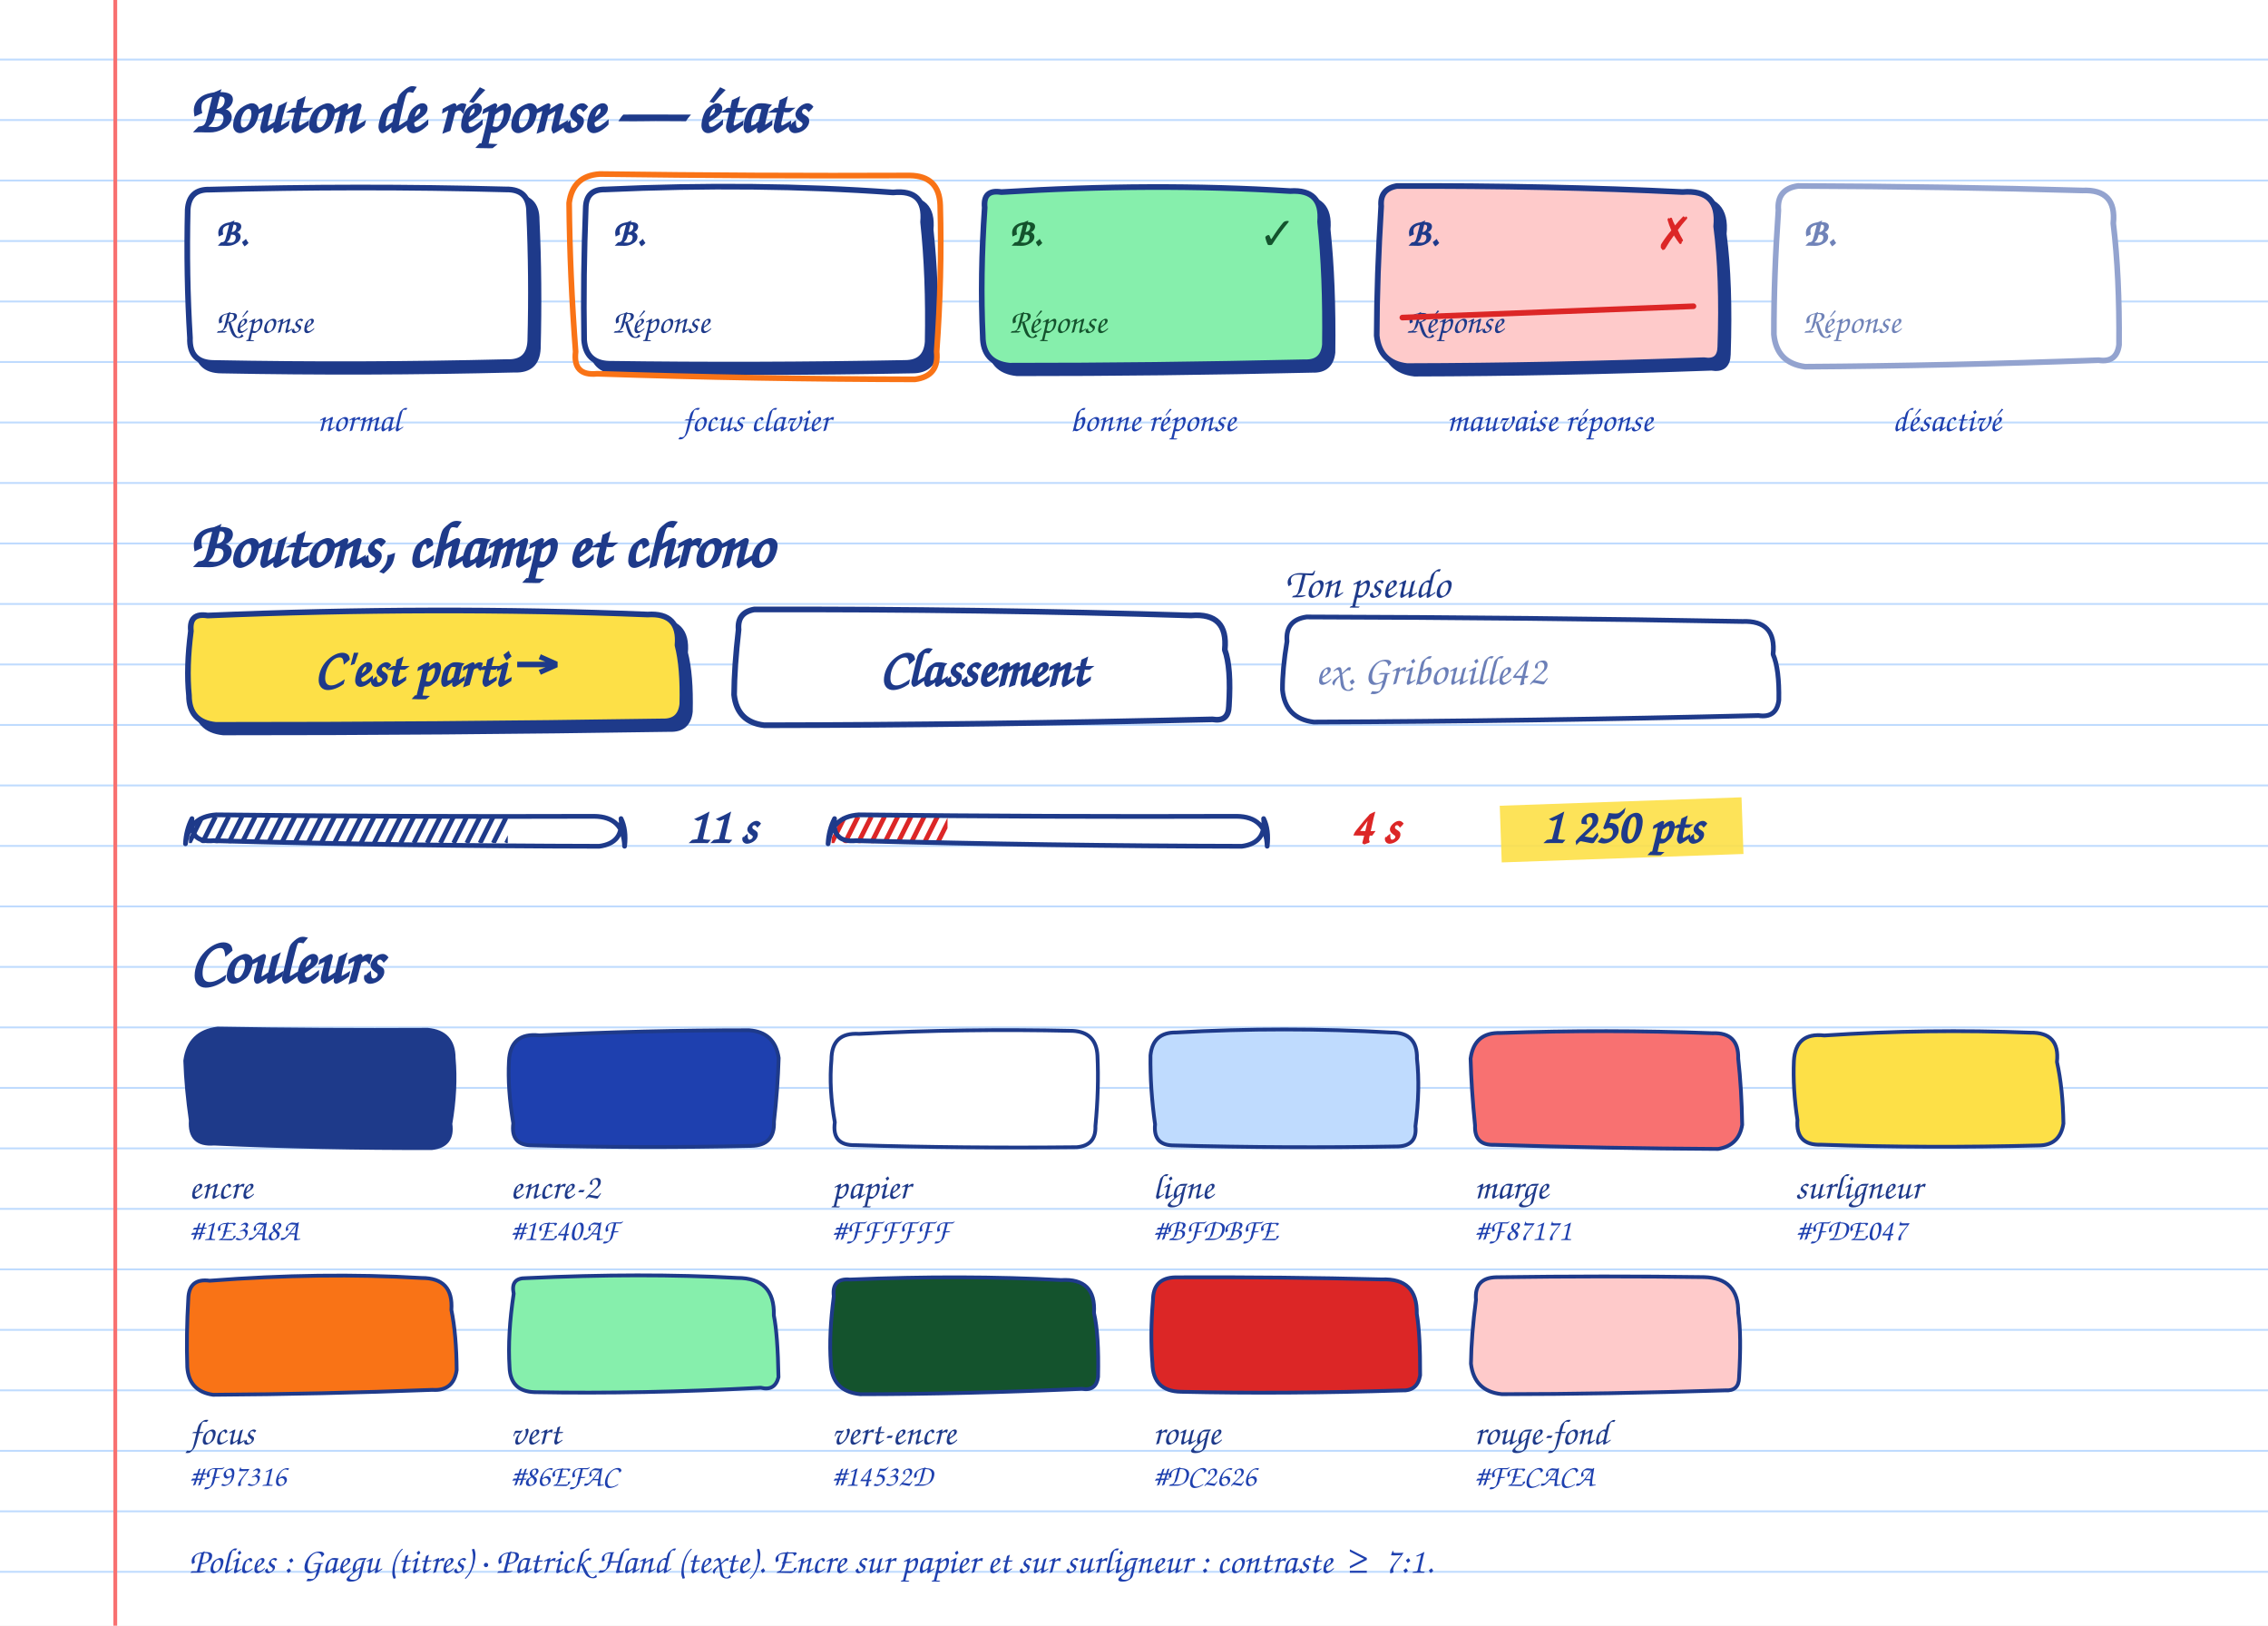
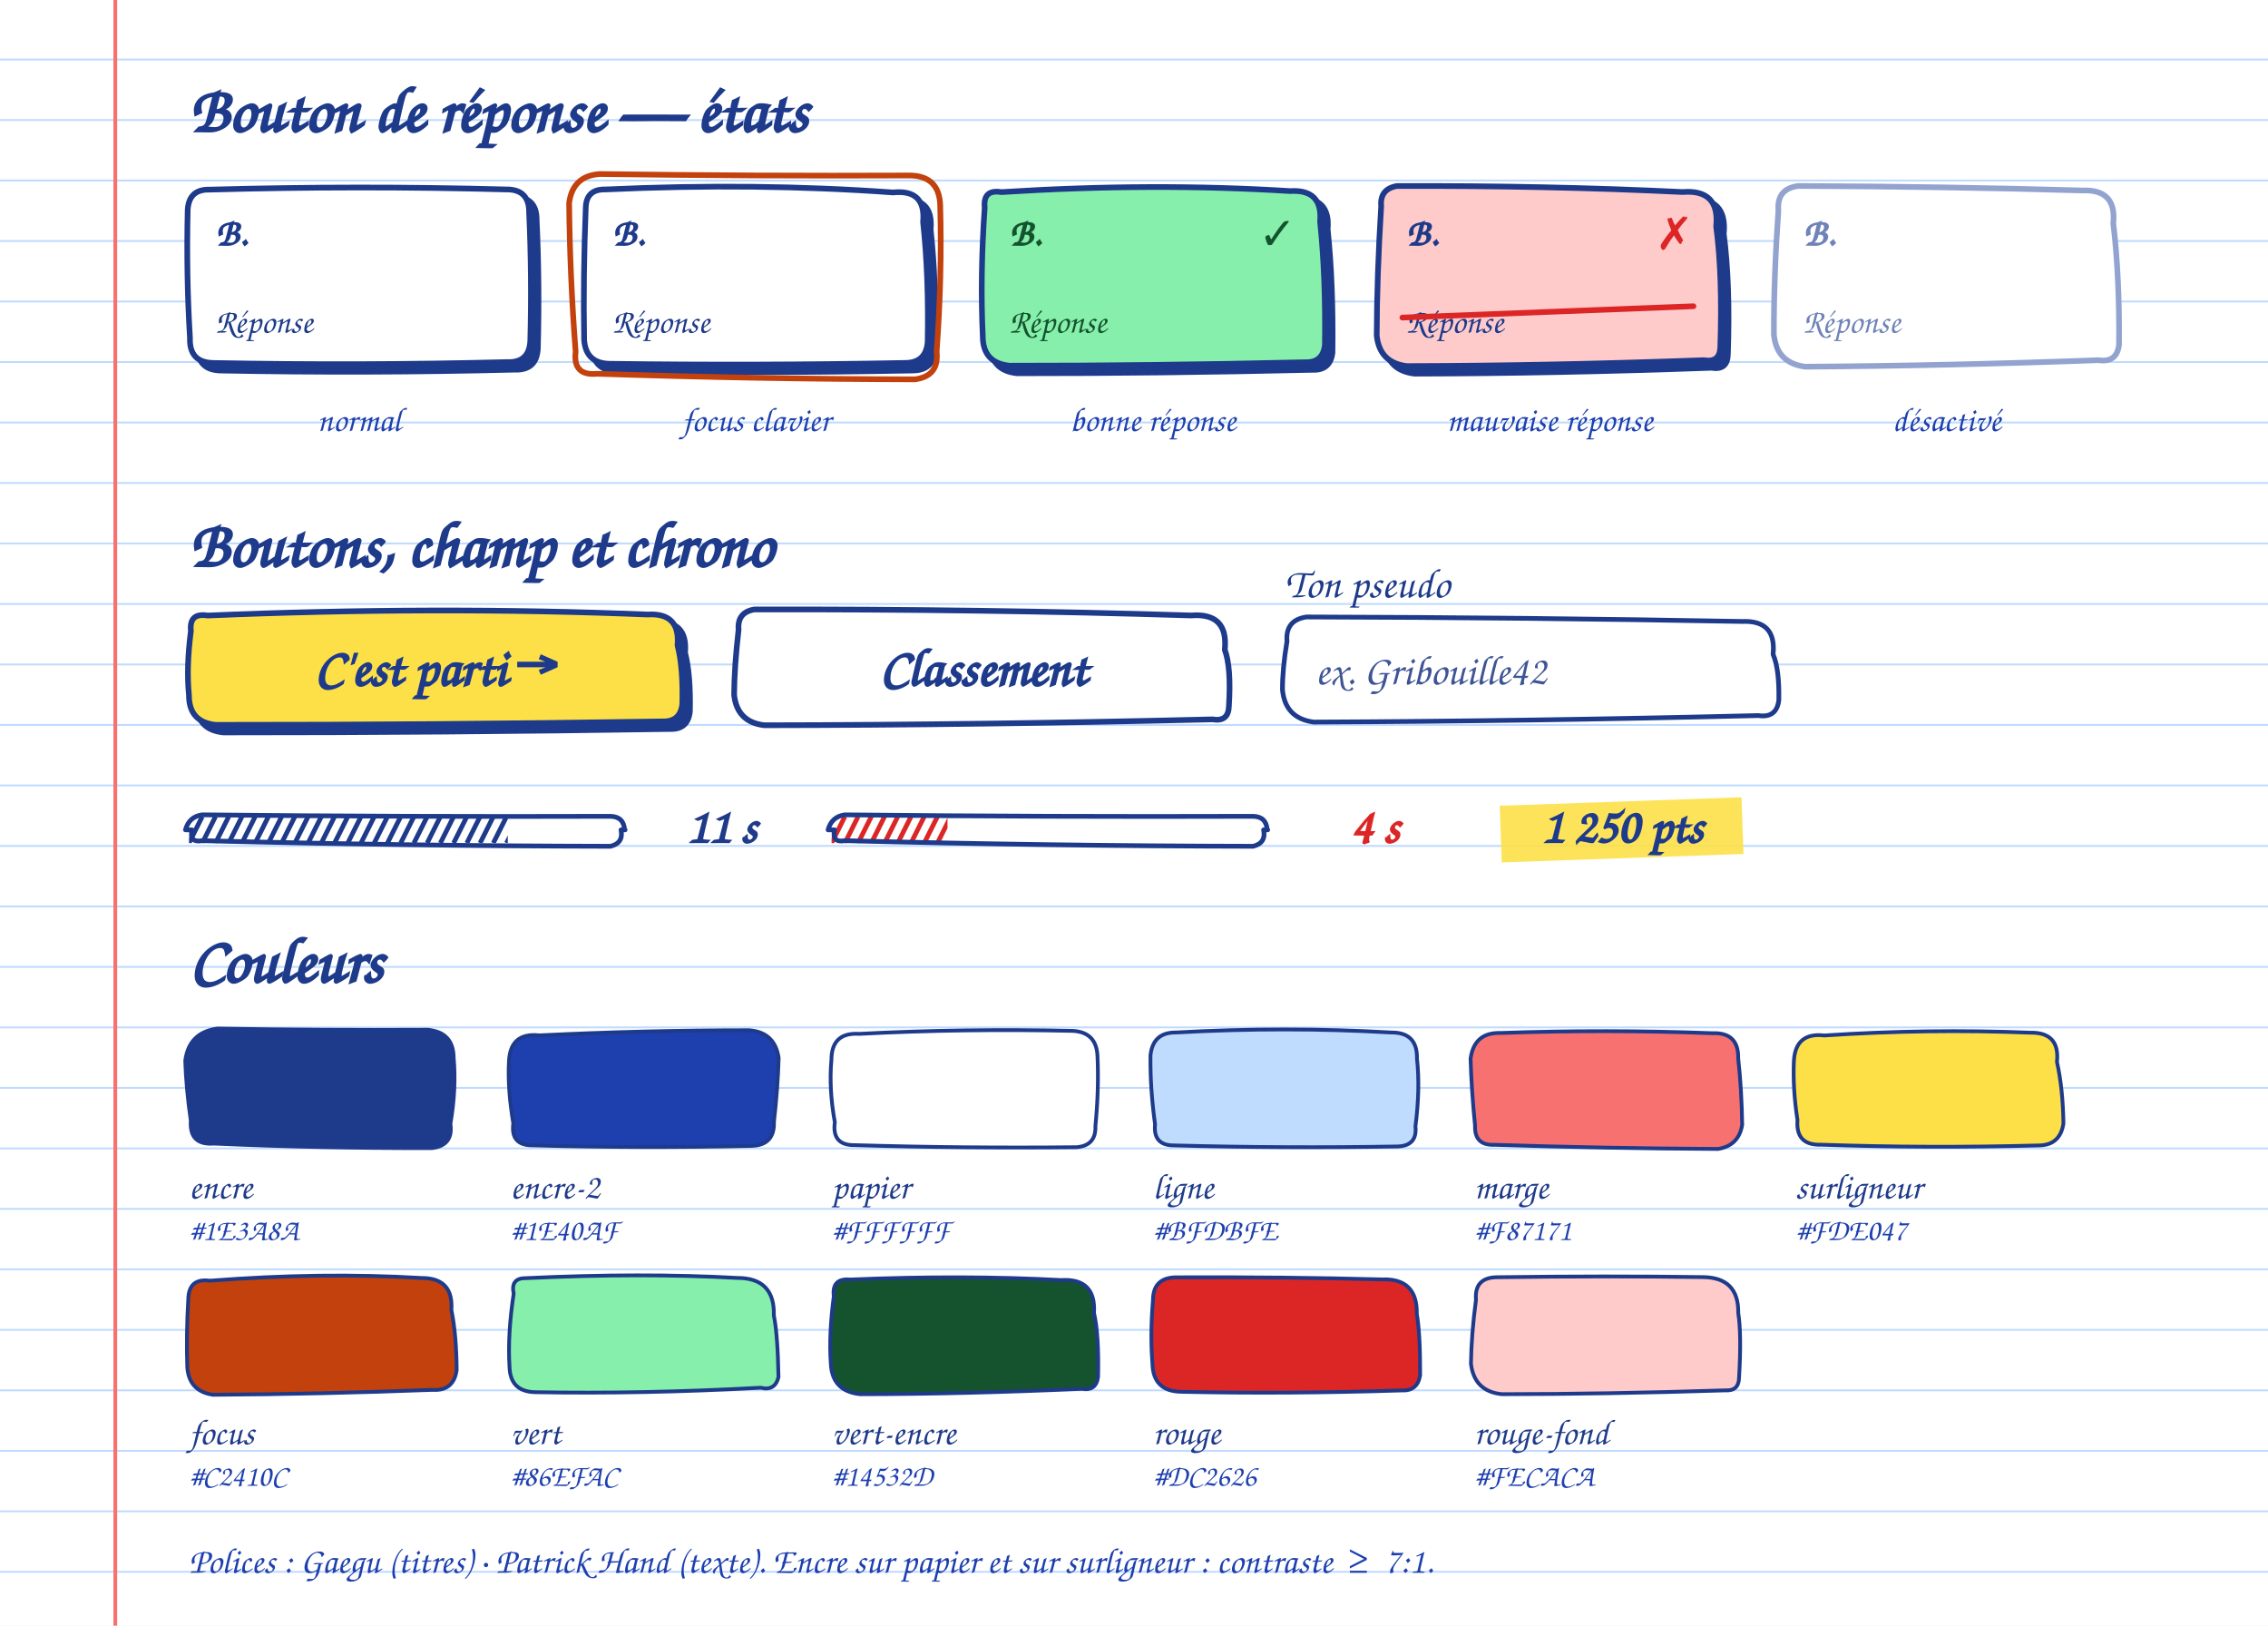
<svg xmlns="http://www.w3.org/2000/svg" width="1200" height="860" viewBox="0 0 1200 860">
  <g id="Composants et tokens">
    <g id="Papier ligné">
      <rect x="0" y="0" width="1200" height="860" fill="#FFFFFF" />
      <rect x="0" y="31" width="1200" height="1" fill="#BFDBFE" />
      <rect x="0" y="63" width="1200" height="1" fill="#BFDBFE" />
      <rect x="0" y="95" width="1200" height="1" fill="#BFDBFE" />
      <rect x="0" y="127" width="1200" height="1" fill="#BFDBFE" />
      <rect x="0" y="159" width="1200" height="1" fill="#BFDBFE" />
      <rect x="0" y="191" width="1200" height="1" fill="#BFDBFE" />
      <rect x="0" y="223" width="1200" height="1" fill="#BFDBFE" />
      <rect x="0" y="255" width="1200" height="1" fill="#BFDBFE" />
      <rect x="0" y="287" width="1200" height="1" fill="#BFDBFE" />
      <rect x="0" y="319" width="1200" height="1" fill="#BFDBFE" />
      <rect x="0" y="351" width="1200" height="1" fill="#BFDBFE" />
      <rect x="0" y="383" width="1200" height="1" fill="#BFDBFE" />
      <rect x="0" y="415" width="1200" height="1" fill="#BFDBFE" />
      <rect x="0" y="447" width="1200" height="1" fill="#BFDBFE" />
      <rect x="0" y="479" width="1200" height="1" fill="#BFDBFE" />
      <rect x="0" y="511" width="1200" height="1" fill="#BFDBFE" />
      <rect x="0" y="543" width="1200" height="1" fill="#BFDBFE" />
      <rect x="0" y="575" width="1200" height="1" fill="#BFDBFE" />
      <rect x="0" y="607" width="1200" height="1" fill="#BFDBFE" />
      <rect x="0" y="639" width="1200" height="1" fill="#BFDBFE" />
      <rect x="0" y="671" width="1200" height="1" fill="#BFDBFE" />
      <rect x="0" y="703" width="1200" height="1" fill="#BFDBFE" />
      <rect x="0" y="735" width="1200" height="1" fill="#BFDBFE" />
      <rect x="0" y="767" width="1200" height="1" fill="#BFDBFE" />
      <rect x="0" y="799" width="1200" height="1" fill="#BFDBFE" />
      <rect x="0" y="831" width="1200" height="1" fill="#BFDBFE" />
      <rect x="60" y="0" width="2" height="860" fill="#F87171" />
    </g>
    <text x="100" y="70" font-family="Gaegu, Patrick Hand, cursive" font-size="34" font-weight="700" fill="#1E3A8A" text-anchor="start">Bouton de réponse — états</text>
    <g id="Réponse B (normal)">
      <path d="M114.96 104.311 Q194 102.132 271.704 104.215 Q284 104 283.946 116.296 Q285.5 150 284.571 184.32 Q284 196 272.32 195.546 Q194 197.5 117.302 196.017 Q104 196 104.514 182.698 Q102.5 150 103.312 114.96 Q104 104 114.96 104.311 Z" fill="#1E3A8A" stroke="#1E3A8A" stroke-width="3" stroke-linejoin="round" />
      <path d="M110.96 100.311 Q190 98.132 267.704 100.215 Q280 100 279.946 112.296 Q281.5 146 280.571 180.32 Q280 192 268.32 191.546 Q190 193.5 113.302 192.017 Q100 192 100.514 178.698 Q98.5 146 99.312 110.96 Q100 100 110.96 100.311 Z" fill="#FFFFFF" stroke="#1E3A8A" stroke-width="3" stroke-linejoin="round" />
      <text x="114" y="130" font-family="Gaegu, Patrick Hand, cursive" font-size="20" font-weight="700" fill="#1E3A8A" text-anchor="start">B.</text>
      <text x="114" y="176" font-family="Patrick Hand, Gaegu, cursive" font-size="18" font-weight="400" fill="#1E3A8A" text-anchor="start">Réponse</text>
    </g>
    <text x="190" y="228" font-family="Patrick Hand, Gaegu, cursive" font-size="18" font-weight="400" fill="#1E40AF" text-anchor="middle">normal</text>
-     <g id="Réponse B (focus)">
+     <g id="Réponse B (focus clavier)">
      <path d="M324.258 104.223 Q404 100.572 476.543 105.809 Q494 104 492.406 121.457 Q495.5 150 494.831 184.814 Q494 196 482.814 195.993 Q404 197.5 326.155 196.426 Q314 196 313.066 183.845 Q312.5 150 313.91 114.258 Q314 104 324.258 104.223 Z" fill="#1E3A8A" stroke="#1E3A8A" stroke-width="3" stroke-linejoin="round" />
      <path d="M320.258 100.223 Q400 96.572 472.543 101.809 Q490 100 488.406 117.457 Q491.5 146 490.831 180.814 Q490 192 478.814 191.993 Q400 193.5 322.155 192.426 Q310 192 309.066 179.845 Q308.5 146 309.91 110.258 Q310 100 320.258 100.223 Z" fill="#FFFFFF" stroke="#1E3A8A" stroke-width="3" stroke-linejoin="round" />
-       <path d="M317.369 92.055 Q400 93.189 481.336 92.83 Q497 93 497.465 108.664 Q498.5 146 495.584 186.036 Q497 199 484.036 200.685 Q400 200.5 315.948 197.713 Q303 199 304.565 186.052 Q301.5 146 301.13 107.369 Q303 93 317.369 92.055 Z" fill="none" stroke="#F97316" stroke-width="3" stroke-linejoin="round" />
+       <path d="M317.369 92.055 Q400 93.189 481.336 92.83 Q497 93 497.465 108.664 Q498.5 146 495.584 186.036 Q497 199 484.036 200.685 Q400 200.5 315.948 197.713 Q303 199 304.565 186.052 Q301.5 146 301.13 107.369 Q303 93 317.369 92.055 Z" fill="none" stroke="#C2410C" stroke-width="3" stroke-linejoin="round" />
      <text x="324" y="130" font-family="Gaegu, Patrick Hand, cursive" font-size="20" font-weight="700" fill="#1E3A8A" text-anchor="start">B.</text>
      <text x="324" y="176" font-family="Patrick Hand, Gaegu, cursive" font-size="18" font-weight="400" fill="#1E3A8A" text-anchor="start">Réponse</text>
    </g>
    <text x="400" y="228" font-family="Patrick Hand, Gaegu, cursive" font-size="18" font-weight="400" fill="#1E40AF" text-anchor="middle">focus clavier</text>
-     <g id="Réponse B (correct)">
+     <g id="Réponse B (bonne réponse)">
      <path d="M533.819 105.621 Q614 100.545 686.659 105.083 Q704 104 702.464 121.341 Q705.5 150 705.019 186.387 Q704 196 694.387 195.632 Q614 197.5 538.137 197.455 Q524 196 523.984 181.863 Q522.5 150 524.998 113.819 Q524 104 533.819 105.621 Z" fill="#1E3A8A" stroke="#1E3A8A" stroke-width="3" stroke-linejoin="round" />
      <path d="M529.819 101.621 Q610 96.545 682.659 101.083 Q700 100 698.464 117.341 Q701.5 146 701.019 182.387 Q700 192 690.387 191.632 Q610 193.5 534.137 193.455 Q520 192 519.984 177.863 Q518.5 146 520.998 109.819 Q520 100 529.819 101.621 Z" fill="#86EFAC" stroke="#1E3A8A" stroke-width="3" stroke-linejoin="round" />
      <text x="534" y="130" font-family="Gaegu, Patrick Hand, cursive" font-size="20" font-weight="700" fill="#14532D" text-anchor="start">B.</text>
      <text x="534" y="176" font-family="Patrick Hand, Gaegu, cursive" font-size="18" font-weight="400" fill="#14532D" text-anchor="start">Réponse</text>
      <text x="686" y="132" font-family="Patrick Hand, Gaegu, cursive" font-size="24" font-weight="700" fill="#14532D" text-anchor="end">✓</text>
    </g>
    <text x="610" y="228" font-family="Patrick Hand, Gaegu, cursive" font-size="18" font-weight="400" fill="#1E40AF" text-anchor="middle">bonne réponse</text>
-     <g id="Réponse B (faux)">
+     <g id="Réponse B (mauvaise réponse)">
      <path d="M743.09 102.398 Q824 102.145 894.237 105.582 Q914 104 912.035 123.763 Q915.5 150 914.215 187.529 Q914 196 905.529 194.542 Q824 197.5 748.428 197.661 Q734 196 732.421 181.572 Q732.5 150 734.782 113.09 Q734 104 743.09 102.398 Z" fill="#1E3A8A" stroke="#1E3A8A" stroke-width="3" stroke-linejoin="round" />
      <path d="M739.09 98.398 Q820 98.145 890.237 101.582 Q910 100 908.035 119.763 Q911.5 146 910.215 183.529 Q910 192 901.529 190.542 Q820 193.5 744.428 193.661 Q730 192 728.421 177.572 Q728.5 146 730.782 109.09 Q730 100 739.09 98.398 Z" fill="#FECACA" stroke="#1E3A8A" stroke-width="3" stroke-linejoin="round" />
      <text x="744" y="130" font-family="Gaegu, Patrick Hand, cursive" font-size="20" font-weight="700" fill="#1E3A8A" text-anchor="start">B.</text>
      <text x="744" y="176" font-family="Patrick Hand, Gaegu, cursive" font-size="18" font-weight="400" fill="#1E3A8A" text-anchor="start">Réponse</text>
      <path d="M742 168 L896 162" stroke="#DC2626" stroke-width="3" stroke-linecap="round" />
      <text x="896" y="132" font-family="Patrick Hand, Gaegu, cursive" font-size="24" font-weight="700" fill="#DC2626" text-anchor="end">✗</text>
    </g>
    <text x="820" y="228" font-family="Patrick Hand, Gaegu, cursive" font-size="18" font-weight="400" fill="#1E40AF" text-anchor="middle">mauvaise réponse</text>
-     <g id="Réponse B (estompe)">
+     <g id="Réponse B (désactivé)">
      <path d="M951.294 98.376 Q1030 98.672 1101.849 100.758 Q1120 100 1118.136 118.151 Q1121.5 146 1121.183 182.374 Q1120 192 1110.374 190.533 Q1030 193.5 955.069 193.978 Q940 192 938.563 176.931 Q938.5 146 940.945 111.294 Q940 100 951.294 98.376 Z" fill="#FFFFFF" stroke="#93A3CF" stroke-width="3" stroke-linejoin="round" />
      <text x="954" y="130" font-family="Gaegu, Patrick Hand, cursive" font-size="20" font-weight="700" fill="#7083B8" text-anchor="start">B.</text>
      <text x="954" y="176" font-family="Patrick Hand, Gaegu, cursive" font-size="18" font-weight="400" fill="#7083B8" text-anchor="start">Réponse</text>
    </g>
    <text x="1030" y="228" font-family="Patrick Hand, Gaegu, cursive" font-size="18" font-weight="400" fill="#1E40AF" text-anchor="middle">désactivé</text>
    <text x="100" y="300" font-family="Gaegu, Patrick Hand, cursive" font-size="34" font-weight="700" fill="#1E3A8A" text-anchor="start">Boutons, champ et chrono</text>
    <g id="Bouton plein">
      <path d="M113.819 329.621 Q234 324.545 346.659 329.083 Q364 328 362.464 345.341 Q365.5 357 365.019 376.387 Q364 386 354.387 385.632 Q234 387.5 118.137 387.455 Q104 386 103.984 371.863 Q102.5 357 104.998 337.819 Q104 328 113.819 329.621 Z" fill="#1E3A8A" stroke="#1E3A8A" stroke-width="3" stroke-linejoin="round" />
      <path d="M109.819 325.621 Q230 320.545 342.659 325.083 Q360 324 358.464 341.341 Q361.5 353 361.019 372.387 Q360 382 350.387 381.632 Q230 383.5 114.137 383.455 Q100 382 99.984 367.863 Q98.5 353 100.998 333.819 Q100 324 109.819 325.621 Z" fill="#FDE047" stroke="#1E3A8A" stroke-width="3" stroke-linejoin="round" />
      <text x="230" y="363" font-family="Gaegu, Patrick Hand, cursive" font-size="28" font-weight="700" fill="#1E3A8A" text-anchor="middle">C'est parti →</text>
    </g>
    <g id="Bouton contour">
      <path d="M399.09 322.398 Q520 322.145 630.237 325.582 Q650 324 648.035 343.763 Q651.5 353 650.215 373.529 Q650 382 641.529 380.542 Q520 383.5 404.428 383.661 Q390 382 388.421 367.572 Q388.5 353 390.782 333.09 Q390 324 399.09 322.398 Z" fill="#FFFFFF" stroke="#1E3A8A" stroke-width="3" stroke-linejoin="round" />
      <text x="520" y="363" font-family="Gaegu, Patrick Hand, cursive" font-size="28" font-weight="700" fill="#1E3A8A" text-anchor="middle">Classement</text>
    </g>
    <g id="Champ pseudo">
      <text x="680" y="316" font-family="Patrick Hand, Gaegu, cursive" font-size="22" font-weight="400" fill="#1E3A8A" text-anchor="start">Ton pseudo</text>
      <path d="M691.294 326.376 Q810 326.672 921.849 328.758 Q940 328 938.136 346.151 Q941.5 354 941.183 370.374 Q940 380 930.374 378.533 Q810 381.5 695.069 381.978 Q680 380 678.563 364.931 Q678.5 354 680.945 339.294 Q680 328 691.294 326.376 Z" fill="#FFFFFF" stroke="#1E3A8A" stroke-width="2.5" stroke-linejoin="round" />
-       <text x="696" y="362" font-family="Patrick Hand, Gaegu, cursive" font-size="22" font-weight="400" fill="#6B7FB8" text-anchor="start">ex. Gribouille42</text>
+       <text x="696" y="362" font-family="Patrick Hand, Gaegu, cursive" font-size="22" font-weight="400" fill="#3F5496" text-anchor="start">ex. Gribouille42</text>
    </g>
-     <g id="Chrono">
+     <g id="Chrono (normal)">
      <clipPath id="cl100432">
        <rect x="100" y="432" width="168.667" height="14" />
      </clipPath>
      <g clip-path="url(#cl100432)">
        <path d="M100 446 L107 432" stroke="#1E3A8A" stroke-width="2.5" />
        <path d="M107 446 L114 432" stroke="#1E3A8A" stroke-width="2.5" />
        <path d="M114 446 L121 432" stroke="#1E3A8A" stroke-width="2.5" />
        <path d="M121 446 L128 432" stroke="#1E3A8A" stroke-width="2.5" />
        <path d="M128 446 L135 432" stroke="#1E3A8A" stroke-width="2.5" />
        <path d="M135 446 L142 432" stroke="#1E3A8A" stroke-width="2.5" />
        <path d="M142 446 L149 432" stroke="#1E3A8A" stroke-width="2.5" />
        <path d="M149 446 L156 432" stroke="#1E3A8A" stroke-width="2.5" />
        <path d="M156 446 L163 432" stroke="#1E3A8A" stroke-width="2.5" />
        <path d="M163 446 L170 432" stroke="#1E3A8A" stroke-width="2.5" />
        <path d="M170 446 L177 432" stroke="#1E3A8A" stroke-width="2.5" />
        <path d="M177 446 L184 432" stroke="#1E3A8A" stroke-width="2.5" />
        <path d="M184 446 L191 432" stroke="#1E3A8A" stroke-width="2.5" />
        <path d="M191 446 L198 432" stroke="#1E3A8A" stroke-width="2.5" />
        <path d="M198 446 L205 432" stroke="#1E3A8A" stroke-width="2.5" />
        <path d="M205 446 L212 432" stroke="#1E3A8A" stroke-width="2.5" />
        <path d="M212 446 L219 432" stroke="#1E3A8A" stroke-width="2.5" />
        <path d="M219 446 L226 432" stroke="#1E3A8A" stroke-width="2.5" />
        <path d="M226 446 L233 432" stroke="#1E3A8A" stroke-width="2.5" />
        <path d="M233 446 L240 432" stroke="#1E3A8A" stroke-width="2.5" />
        <path d="M240 446 L247 432" stroke="#1E3A8A" stroke-width="2.5" />
        <path d="M247 446 L254 432" stroke="#1E3A8A" stroke-width="2.5" />
        <path d="M254 446 L261 432" stroke="#1E3A8A" stroke-width="2.5" />
        <path d="M261 446 L268 432" stroke="#1E3A8A" stroke-width="2.5" />
        <path d="M268 446 L275 432" stroke="#1E3A8A" stroke-width="2.5" />
      </g>
-       <path d="M114.369 431.055 Q215 432.189 314.336 431.83 Q330 432 330.465 447.664 Q331.5 439 328.584 433.036 Q330 446 317.036 447.685 Q215 447.5 112.948 444.713 Q100 446 101.565 433.052 Q98.5 439 98.13 446.369 Q100 432 114.369 431.055 Z" fill="none" stroke="#1E3A8A" stroke-width="2.5" stroke-linejoin="round" />
+       <path d="M107 431.055 Q215 432.189 323 431.83 Q330 432 330.465 439 Q331.5 439 328.584 439 Q330 446 323 447.685 Q215 447.5 107 444.713 Q100 446 101.565 439 Q98.5 439 98.13 439 Q100 432 107 431.055 Z" fill="none" stroke="#1E3A8A" stroke-width="2.5" stroke-linejoin="round" />
      <text x="400" y="446" font-family="Gaegu, Patrick Hand, cursive" font-size="26" font-weight="700" fill="#1E3A8A" text-anchor="end">11 s</text>
    </g>
-     <g id="Chrono">
+     <g id="Chrono (urgent)">
      <clipPath id="cl440432">
        <rect x="440" y="432" width="61.333" height="14" />
      </clipPath>
      <g clip-path="url(#cl440432)">
        <path d="M440 446 L447 432" stroke="#DC2626" stroke-width="2.5" />
        <path d="M447 446 L454 432" stroke="#DC2626" stroke-width="2.5" />
        <path d="M454 446 L461 432" stroke="#DC2626" stroke-width="2.5" />
        <path d="M461 446 L468 432" stroke="#DC2626" stroke-width="2.5" />
        <path d="M468 446 L475 432" stroke="#DC2626" stroke-width="2.5" />
        <path d="M475 446 L482 432" stroke="#DC2626" stroke-width="2.5" />
        <path d="M482 446 L489 432" stroke="#DC2626" stroke-width="2.5" />
        <path d="M489 446 L496 432" stroke="#DC2626" stroke-width="2.5" />
        <path d="M496 446 L503 432" stroke="#DC2626" stroke-width="2.5" />
      </g>
-       <path d="M454.369 431.055 Q555 432.189 654.336 431.83 Q670 432 670.465 447.664 Q671.5 439 668.584 433.036 Q670 446 657.036 447.685 Q555 447.5 452.948 444.713 Q440 446 441.565 433.052 Q438.5 439 438.13 446.369 Q440 432 454.369 431.055 Z" fill="none" stroke="#1E3A8A" stroke-width="2.5" stroke-linejoin="round" />
+       <path d="M447 431.055 Q555 432.189 663 431.83 Q670 432 670.465 439 Q671.5 439 668.584 439 Q670 446 663 447.685 Q555 447.5 447 444.713 Q440 446 441.565 439 Q438.5 439 438.13 439 Q440 432 447 431.055 Z" fill="none" stroke="#1E3A8A" stroke-width="2.5" stroke-linejoin="round" />
      <text x="740" y="446" font-family="Gaegu, Patrick Hand, cursive" font-size="26" font-weight="700" fill="#DC2626" text-anchor="end">4 s</text>
    </g>
    <g id="Score">
      <rect x="794" y="424" width="128" height="30" fill="#FDE047" opacity="0.9" transform="rotate(-2 858 439)" />
      <text x="858" y="446" font-family="Gaegu, Patrick Hand, cursive" font-size="26" font-weight="700" fill="#1E3A8A" text-anchor="middle">1 250 pts</text>
    </g>
    <text x="100" y="520" font-family="Gaegu, Patrick Hand, cursive" font-size="34" font-weight="700" fill="#1E3A8A" text-anchor="start">Couleurs</text>
    <path d="M115.129 544.106 Q170 545.056 226.29 544.751 Q240 546 240.035 559.71 Q241.5 576 238.307 594.526 Q240 606 228.526 607.352 Q170 607.5 113.244 604.963 Q100 606 100.947 592.756 Q98.5 576 98.013 561.129 Q100 546 115.129 544.106 Z" fill="#1E3A8A" stroke="#1E3A8A" stroke-width="2" stroke-linejoin="round" />
    <text x="100" y="634" font-family="Patrick Hand, Gaegu, cursive" font-size="19" font-weight="400" fill="#1E3A8A" text-anchor="start">encre</text>
    <text x="100" y="656" font-family="Patrick Hand, Gaegu, cursive" font-size="16" font-weight="400" fill="#1E40AF" text-anchor="start">#1E3A8A</text>
    <path d="M285.416 547.721 Q340 545.015 396.323 545.003 Q410 546 411.996 559.677 Q411.5 576 409.498 593.327 Q410 606 397.327 606.183 Q340 607.5 281.787 605.9 Q270 606 271.591 594.213 Q268.5 576 269.295 561.416 Q270 546 285.416 547.721 Z" fill="#1E40AF" stroke="#1E3A8A" stroke-width="2" stroke-linejoin="round" />
    <text x="270" y="634" font-family="Patrick Hand, Gaegu, cursive" font-size="19" font-weight="400" fill="#1E3A8A" text-anchor="start">encre-2</text>
    <text x="270" y="656" font-family="Patrick Hand, Gaegu, cursive" font-size="16" font-weight="400" fill="#1E40AF" text-anchor="start">#1E40AF</text>
    <path d="M454.559 546.917 Q510 544.045 567.607 545.336 Q580 546 580.663 558.393 Q581.5 576 579.586 595.676 Q580 606 569.676 606.881 Q510 607.5 452.323 605.787 Q440 606 441.71 593.677 Q438.5 576 439.914 560.559 Q440 546 454.559 546.917 Z" fill="#FFFFFF" stroke="#1E3A8A" stroke-width="2" stroke-linejoin="round" />
    <text x="440" y="634" font-family="Patrick Hand, Gaegu, cursive" font-size="19" font-weight="400" fill="#1E3A8A" text-anchor="start">papier</text>
    <text x="440" y="656" font-family="Patrick Hand, Gaegu, cursive" font-size="16" font-weight="400" fill="#1E40AF" text-anchor="start">#FFFFFF</text>
    <path d="M622.32 546.184 Q680 542.985 735.998 546.194 Q750 546 749.718 560.002 Q751.5 576 748.907 595.783 Q750 606 739.783 606.48 Q680 607.5 621.218 605.939 Q610 606 611.15 594.782 Q608.5 576 608.718 558.32 Q610 546 622.32 546.184 Z" fill="#BFDBFE" stroke="#1E3A8A" stroke-width="2" stroke-linejoin="round" />
    <text x="610" y="634" font-family="Patrick Hand, Gaegu, cursive" font-size="19" font-weight="400" fill="#1E3A8A" text-anchor="start">ligne</text>
    <text x="610" y="656" font-family="Patrick Hand, Gaegu, cursive" font-size="16" font-weight="400" fill="#1E40AF" text-anchor="start">#BFDBFE</text>
    <path d="M793.992 546.448 Q850 544.473 906.047 546.577 Q920 546 919.684 559.953 Q921.5 576 921.788 595.052 Q920 606 909.052 607.795 Q850 607.5 790.615 605.61 Q780 606 780.45 595.385 Q778.5 576 778.087 559.992 Q780 546 793.992 546.448 Z" fill="#F87171" stroke="#1E3A8A" stroke-width="2" stroke-linejoin="round" />
    <text x="780" y="634" font-family="Patrick Hand, Gaegu, cursive" font-size="19" font-weight="400" fill="#1E3A8A" text-anchor="start">marge</text>
    <text x="780" y="656" font-family="Patrick Hand, Gaegu, cursive" font-size="16" font-weight="400" fill="#1E40AF" text-anchor="start">#F87171</text>
    <path d="M965.235 547.77 Q1020 544.135 1074.214 546.295 Q1090 546 1088.341 561.786 Q1091.5 576 1091.761 594.353 Q1090 606 1078.353 605.955 Q1020 607.5 963.517 605.546 Q950 606 951.037 592.483 Q948.5 576 949.148 561.235 Q950 546 965.235 547.77 Z" fill="#FDE047" stroke="#1E3A8A" stroke-width="2" stroke-linejoin="round" />
    <text x="950" y="634" font-family="Patrick Hand, Gaegu, cursive" font-size="19" font-weight="400" fill="#1E3A8A" text-anchor="start">surligneur</text>
    <text x="950" y="656" font-family="Patrick Hand, Gaegu, cursive" font-size="16" font-weight="400" fill="#1E40AF" text-anchor="start">#FDE047</text>
-     <path d="M110.954 677.504 Q170 672.923 223.043 676.057 Q240 676 238.825 692.957 Q241.5 706 241.622 724.795 Q240 736 228.795 735.24 Q170 737.5 112.726 737.842 Q100 736 99.095 723.274 Q98.5 706 99.636 686.954 Q100 676 110.954 677.504 Z" fill="#F97316" stroke="#1E3A8A" stroke-width="2" stroke-linejoin="round" />
+     <path d="M110.954 677.504 Q170 672.923 223.043 676.057 Q240 676 238.825 692.957 Q241.5 706 241.622 724.795 Q240 736 228.795 735.24 Q170 737.5 112.726 737.842 Q100 736 99.095 723.274 Q98.5 706 99.636 686.954 Q100 676 110.954 677.504 Z" fill="#C2410C" stroke="#1E3A8A" stroke-width="2" stroke-linejoin="round" />
    <text x="100" y="764" font-family="Patrick Hand, Gaegu, cursive" font-size="19" font-weight="400" fill="#1E3A8A" text-anchor="start">focus</text>
-     <text x="100" y="786" font-family="Patrick Hand, Gaegu, cursive" font-size="16" font-weight="400" fill="#1E40AF" text-anchor="start">#F97316</text>
+     <text x="100" y="786" font-family="Patrick Hand, Gaegu, cursive" font-size="16" font-weight="400" fill="#1E40AF" text-anchor="start">#C2410C</text>
    <path d="M278.354 676.139 Q340 673.257 390.093 676.03 Q410 676 409.451 695.907 Q411.5 706 411.895 728.526 Q410 736 402.526 734.11 Q340 737.5 282.793 736.462 Q270 736 269.595 723.207 Q268.5 706 271.797 684.354 Q270 676 278.354 676.139 Z" fill="#86EFAC" stroke="#1E3A8A" stroke-width="2" stroke-linejoin="round" />
    <text x="270" y="764" font-family="Patrick Hand, Gaegu, cursive" font-size="19" font-weight="400" fill="#1E3A8A" text-anchor="start">vert</text>
    <text x="270" y="786" font-family="Patrick Hand, Gaegu, cursive" font-size="16" font-weight="400" fill="#1E40AF" text-anchor="start">#86EFAC</text>
    <path d="M449.733 676.882 Q510 674.394 561.401 677.15 Q580 676 578.835 694.599 Q581.5 706 580.994 728.406 Q580 736 572.406 734.694 Q510 737.5 455.113 737.548 Q440 736 439.565 720.887 Q438.5 706 441.166 685.733 Q440 676 449.733 676.882 Z" fill="#14532D" stroke="#1E3A8A" stroke-width="2" stroke-linejoin="round" />
    <text x="440" y="764" font-family="Patrick Hand, Gaegu, cursive" font-size="19" font-weight="400" fill="#1E3A8A" text-anchor="start">vert-encre</text>
    <text x="440" y="786" font-family="Patrick Hand, Gaegu, cursive" font-size="16" font-weight="400" fill="#1E40AF" text-anchor="start">#14532D</text>
    <path d="M621.941 675.707 Q680 675.469 730.99 676.809 Q750 676 749.623 695.01 Q751.5 706 751.385 727.559 Q750 736 741.559 735.537 Q680 737.5 624.882 736.252 Q610 736 609.748 721.118 Q608.5 706 610.036 687.941 Q610 676 621.941 675.707 Z" fill="#DC2626" stroke="#1E3A8A" stroke-width="2" stroke-linejoin="round" />
    <text x="610" y="764" font-family="Patrick Hand, Gaegu, cursive" font-size="19" font-weight="400" fill="#1E3A8A" text-anchor="start">rouge</text>
    <text x="610" y="786" font-family="Patrick Hand, Gaegu, cursive" font-size="16" font-weight="400" fill="#1E40AF" text-anchor="start">#DC2626</text>
    <path d="M791.631 675.661 Q850 674.866 901.458 675.599 Q920 676 919.705 694.542 Q921.5 706 920.136 728.766 Q920 736 912.766 735.508 Q850 737.5 794.597 737.528 Q780 736 778.283 721.403 Q778.5 706 780.937 687.631 Q780 676 791.631 675.661 Z" fill="#FECACA" stroke="#1E3A8A" stroke-width="2" stroke-linejoin="round" />
    <text x="780" y="764" font-family="Patrick Hand, Gaegu, cursive" font-size="19" font-weight="400" fill="#1E3A8A" text-anchor="start">rouge-fond</text>
    <text x="780" y="786" font-family="Patrick Hand, Gaegu, cursive" font-size="16" font-weight="400" fill="#1E40AF" text-anchor="start">#FECACA</text>
    <text x="100" y="832" font-family="Patrick Hand, Gaegu, cursive" font-size="19" font-weight="400" fill="#1E40AF" text-anchor="start">Polices : Gaegu (titres) · Patrick Hand (texte). Encre sur papier et sur surligneur : contraste ≥ 7:1.</text>
  </g>
</svg>
